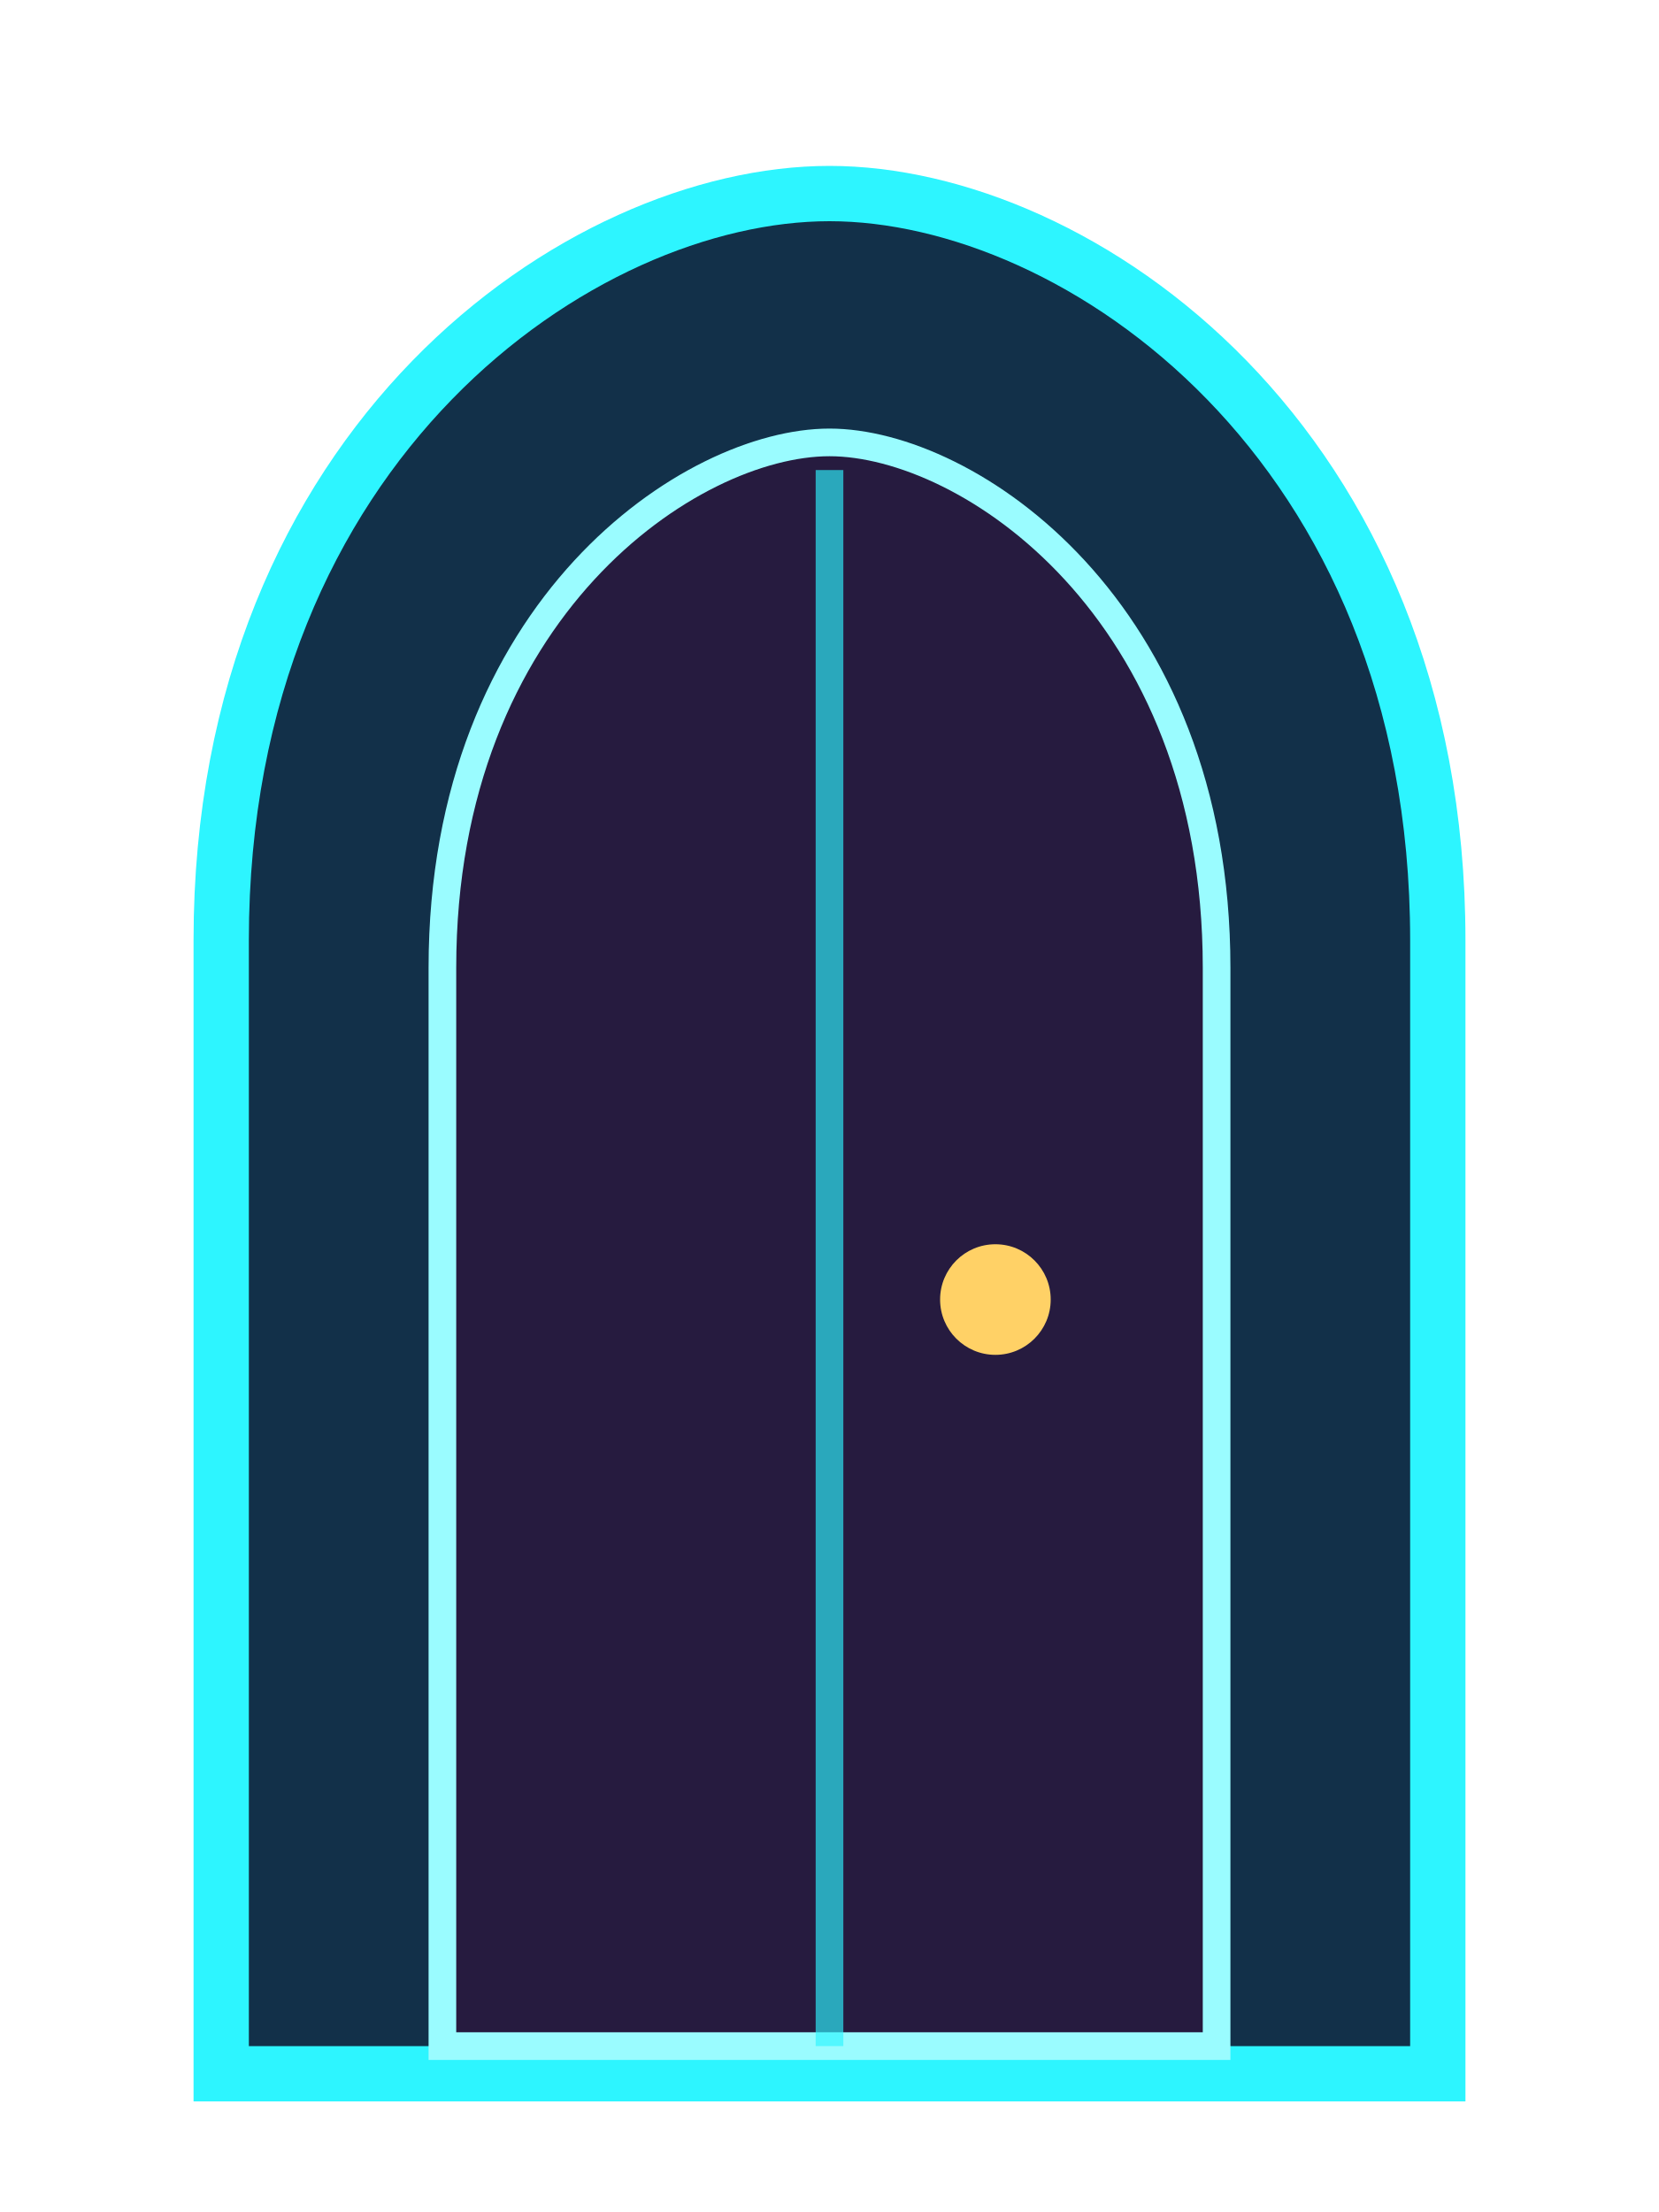
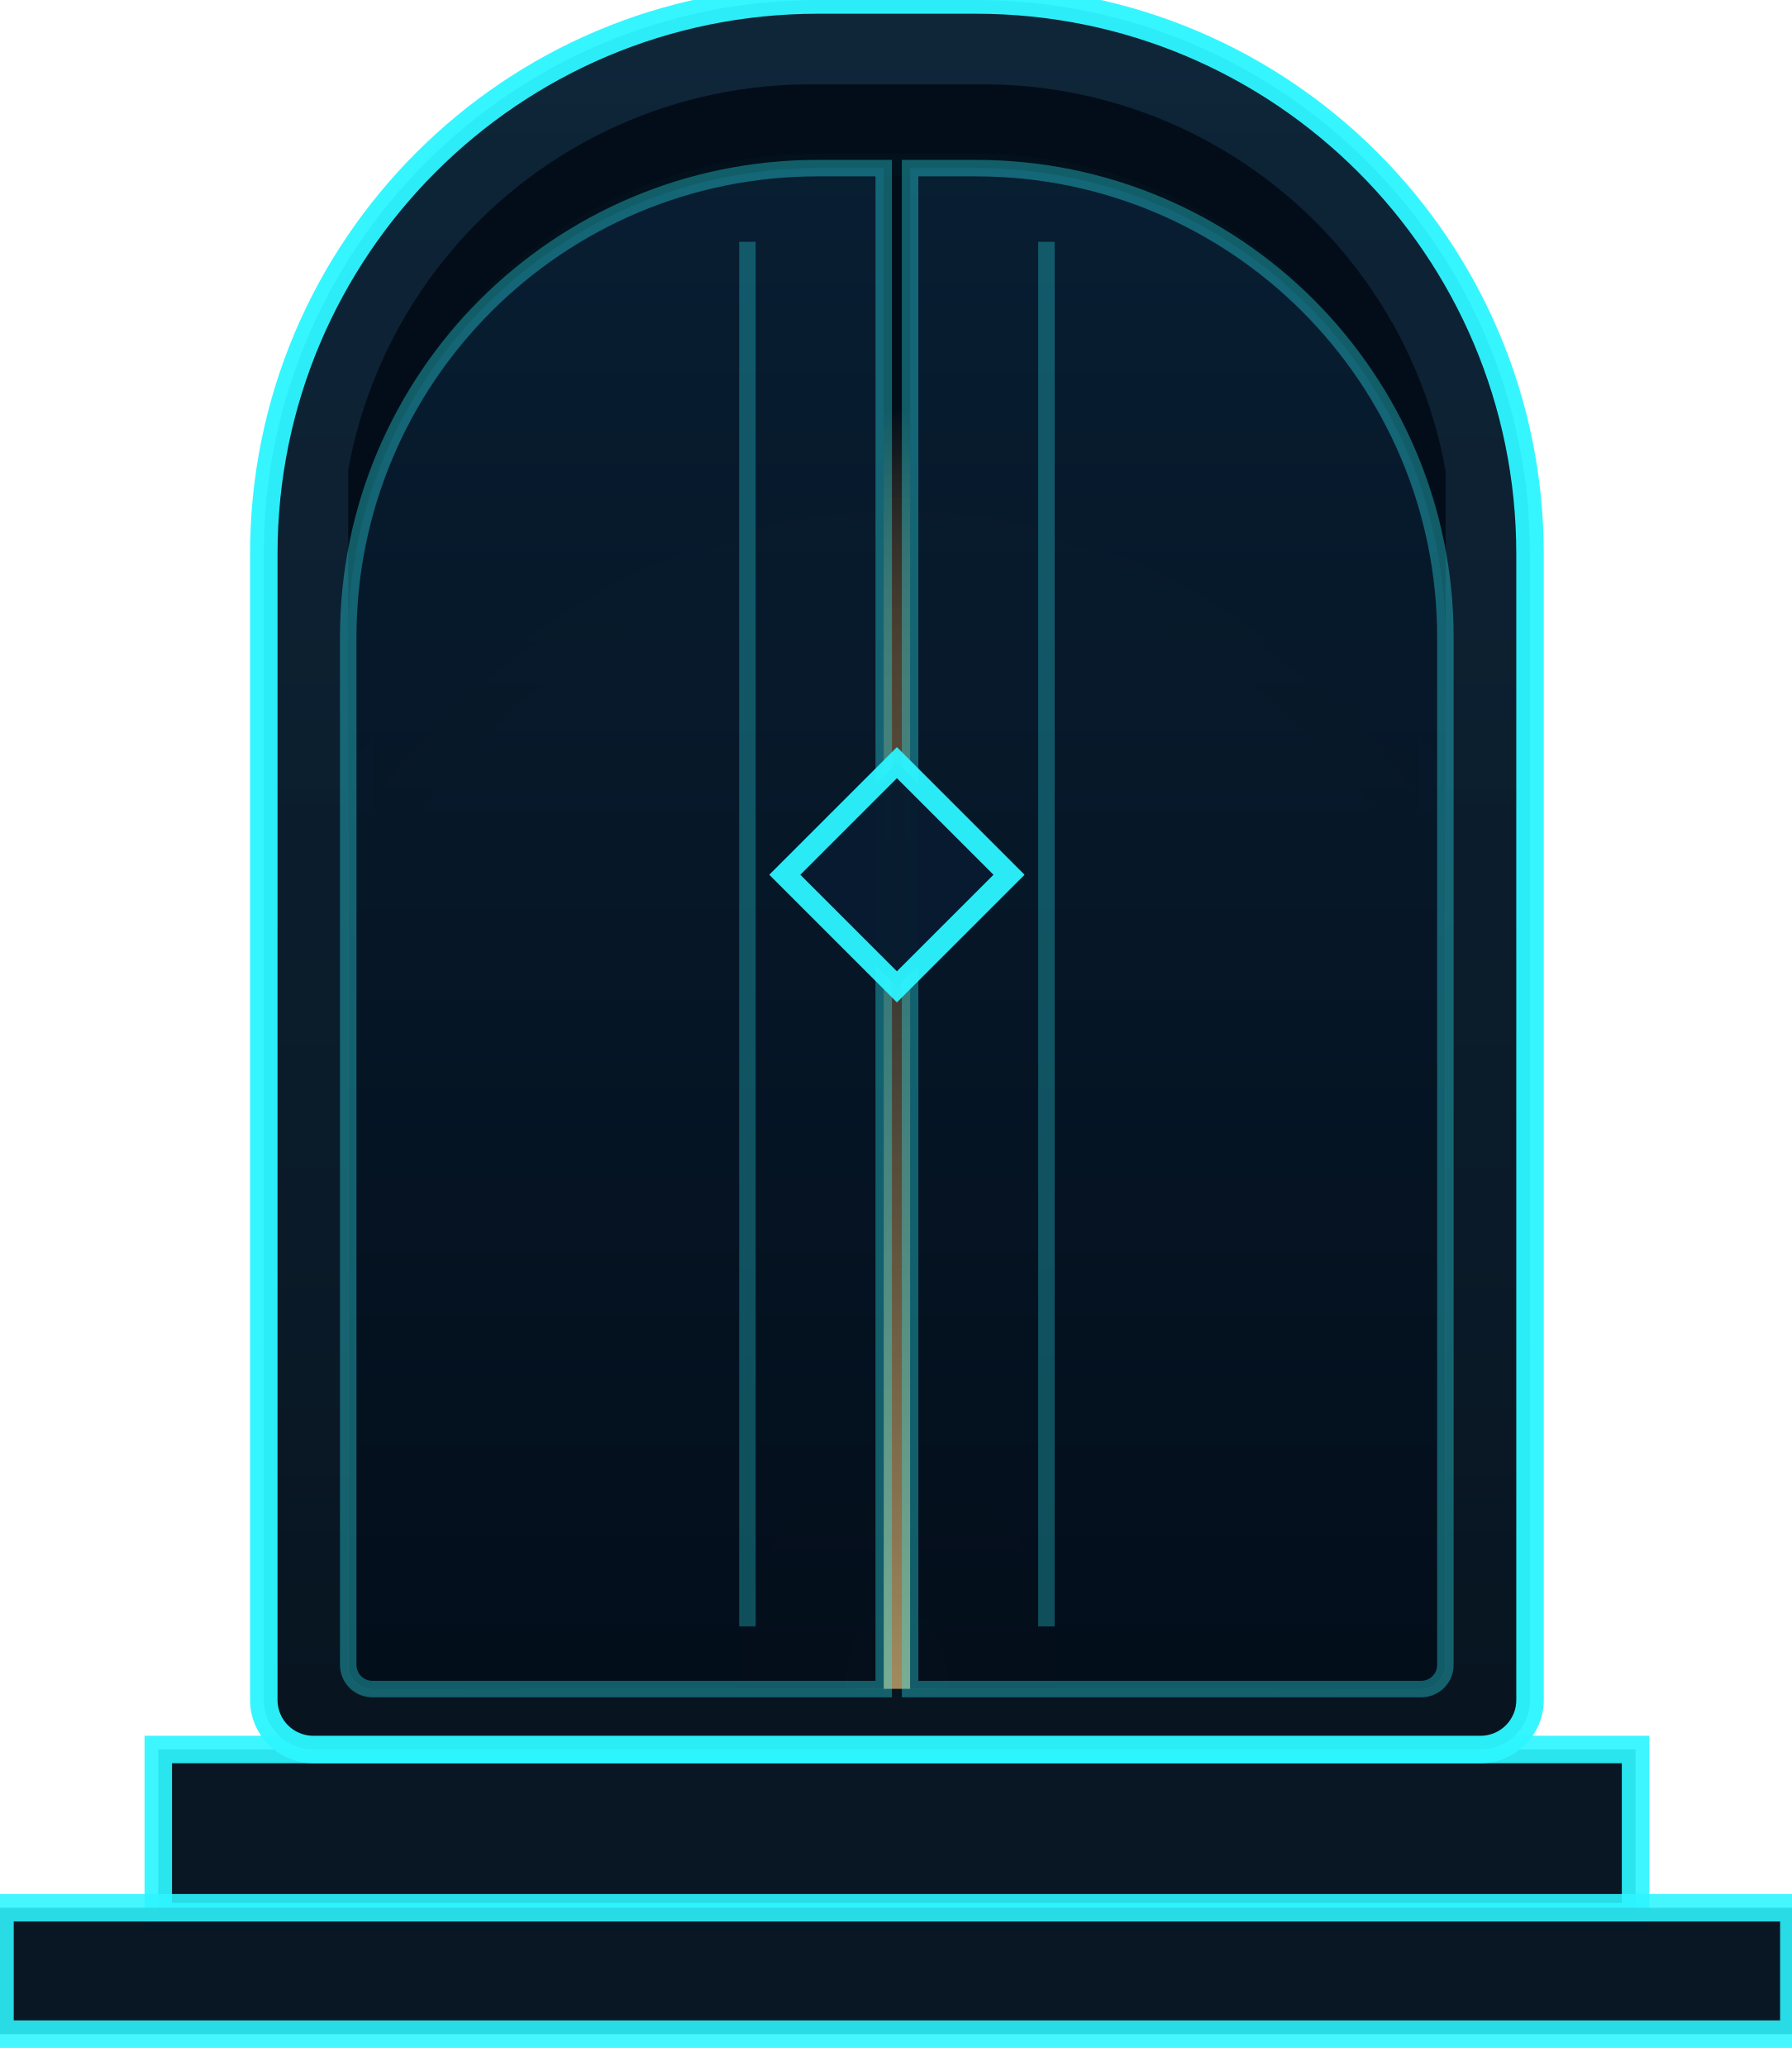
- <svg xmlns="http://www.w3.org/2000/svg" viewBox="0 0 120 160">
-   <path d="M16 150 V68 C16 32 42 14 60 14 C78 14 104 32 104 68 V150 Z" fill="#123049" stroke="#2df5ff" stroke-width="4" />
-   <path d="M32 148 V70 C32 44 50 32 60 32 C70 32 88 44 88 70 V148 Z" fill="#261b3f" stroke="#9afcff" stroke-width="2" />
-   <path d="M60 34 V148" stroke="#2df5ff" stroke-width="2" opacity="0.65" />
-   <circle cx="72" cy="94" r="4" fill="#ffd166" />
+ <svg xmlns="http://www.w3.org/2000/svg" data-piece-art="arcane-spire-v2" viewBox="-24 0 163 188">
+   <defs>
+     <linearGradient id="frame" x1="0" y1="0" x2="0" y2="1">
+       <stop offset="0%" stop-color="rgba(7,31,51,0.97)" />
+       <stop offset="100%" stop-color="rgba(3,16,28,0.98)" />
+     </linearGradient>
+     <radialGradient id="glow" cx="50%" cy="100%" r="100%">
+       <stop offset="0%" stop-color="rgba(255,209,130,0.62)" />
+       <stop offset="46%" stop-color="rgba(255,176,84,0.18)" />
+       <stop offset="80%" stop-color="rgba(2,12,24,0.96)" />
+     </radialGradient>
+     <linearGradient id="leaf" x1="0" y1="0" x2="0" y2="1">
+       <stop offset="0%" stop-color="rgba(8,30,50,0.99)" />
+       <stop offset="100%" stop-color="rgba(2,13,26,0.99)" />
+     </linearGradient>
+     <clipPath id="interiorClip">
+       <path d="M7.68,151.5 V58 A42.7,42.7 0 0 1 50.4,7.68 L64.8,7.68 A42.7,42.7 0 0 1 107.5,58 V151.5 A2.2,2.2 0 0 1 105.3,153.7 L9.9,153.7 A2.2,2.2 0 0 1 7.68,151.5 Z" />
+     </clipPath>
+   </defs>
+   <rect x="-9.6" y="159.2" width="134.4" height="15.2" fill="rgba(5,18,32,0.98)" stroke="rgba(45,245,255,0.92)" stroke-width="2.5" />
+   <rect x="-24" y="173.6" width="163.2" height="11.5" fill="rgba(5,18,32,0.98)" stroke="rgba(45,245,255,0.88)" stroke-width="2.5" />
+   <path d="M0,154.7 L0,50.4 A50.4,50.4 0 0 1 50.4,0 L64.8,0 A50.4,50.4 0 0 1 115.2,50.4 L115.2,154.7 A4.5,4.5 0 0 1 110.7,159.2 L4.5,159.2 A4.5,4.5 0 0 1 0,154.7 Z" fill="url(#frame)" stroke="rgba(45,245,255,0.96)" stroke-width="2.5" />
+   <path d="M9,150 V56 A41,41 0 0 1 50.4,15 L64.8,15 A41,41 0 0 1 106,56 V150" fill="none" stroke="rgba(45,245,255,0.4)" stroke-width="2" />
+   <g clip-path="url(#interiorClip)">
+     <rect data-role="interior" x="7.68" y="7.68" width="99.84" height="146" fill="url(#glow)" />
+   </g>
+   <g data-role="leaf-left">
+     <path d="M7.68,151.5 V58 A42.7,42.7 0 0 1 50.4,15.3 L56.4,15.3 V153.7 L9.9,153.7 A2.2,2.2 0 0 1 7.68,151.5 Z" fill="url(#leaf)" stroke="rgba(45,245,255,0.34)" stroke-width="1.5" />
+     <line x1="44" y1="22" x2="44" y2="148" stroke="rgba(45,245,255,0.28)" stroke-width="1.5" />
+   </g>
+   <g data-role="leaf-right">
+     <path d="M107.5,151.5 V58 A42.7,42.7 0 0 0 64.8,15.3 L58.8,15.3 V153.7 L105.3,153.7 A2.2,2.2 0 0 0 107.5,151.5 Z" fill="url(#leaf)" stroke="rgba(45,245,255,0.34)" stroke-width="1.5" />
+     <line x1="71.2" y1="22" x2="71.2" y2="148" stroke="rgba(45,245,255,0.28)" stroke-width="1.5" />
+   </g>
+   <path data-role="accent" d="M57.6 69.4 L67.8 79.6 L57.6 89.8 L47.4 79.6 Z" fill="rgba(8,27,47,0.98)" stroke="rgba(45,245,255,0.95)" stroke-width="2" />
</svg>
